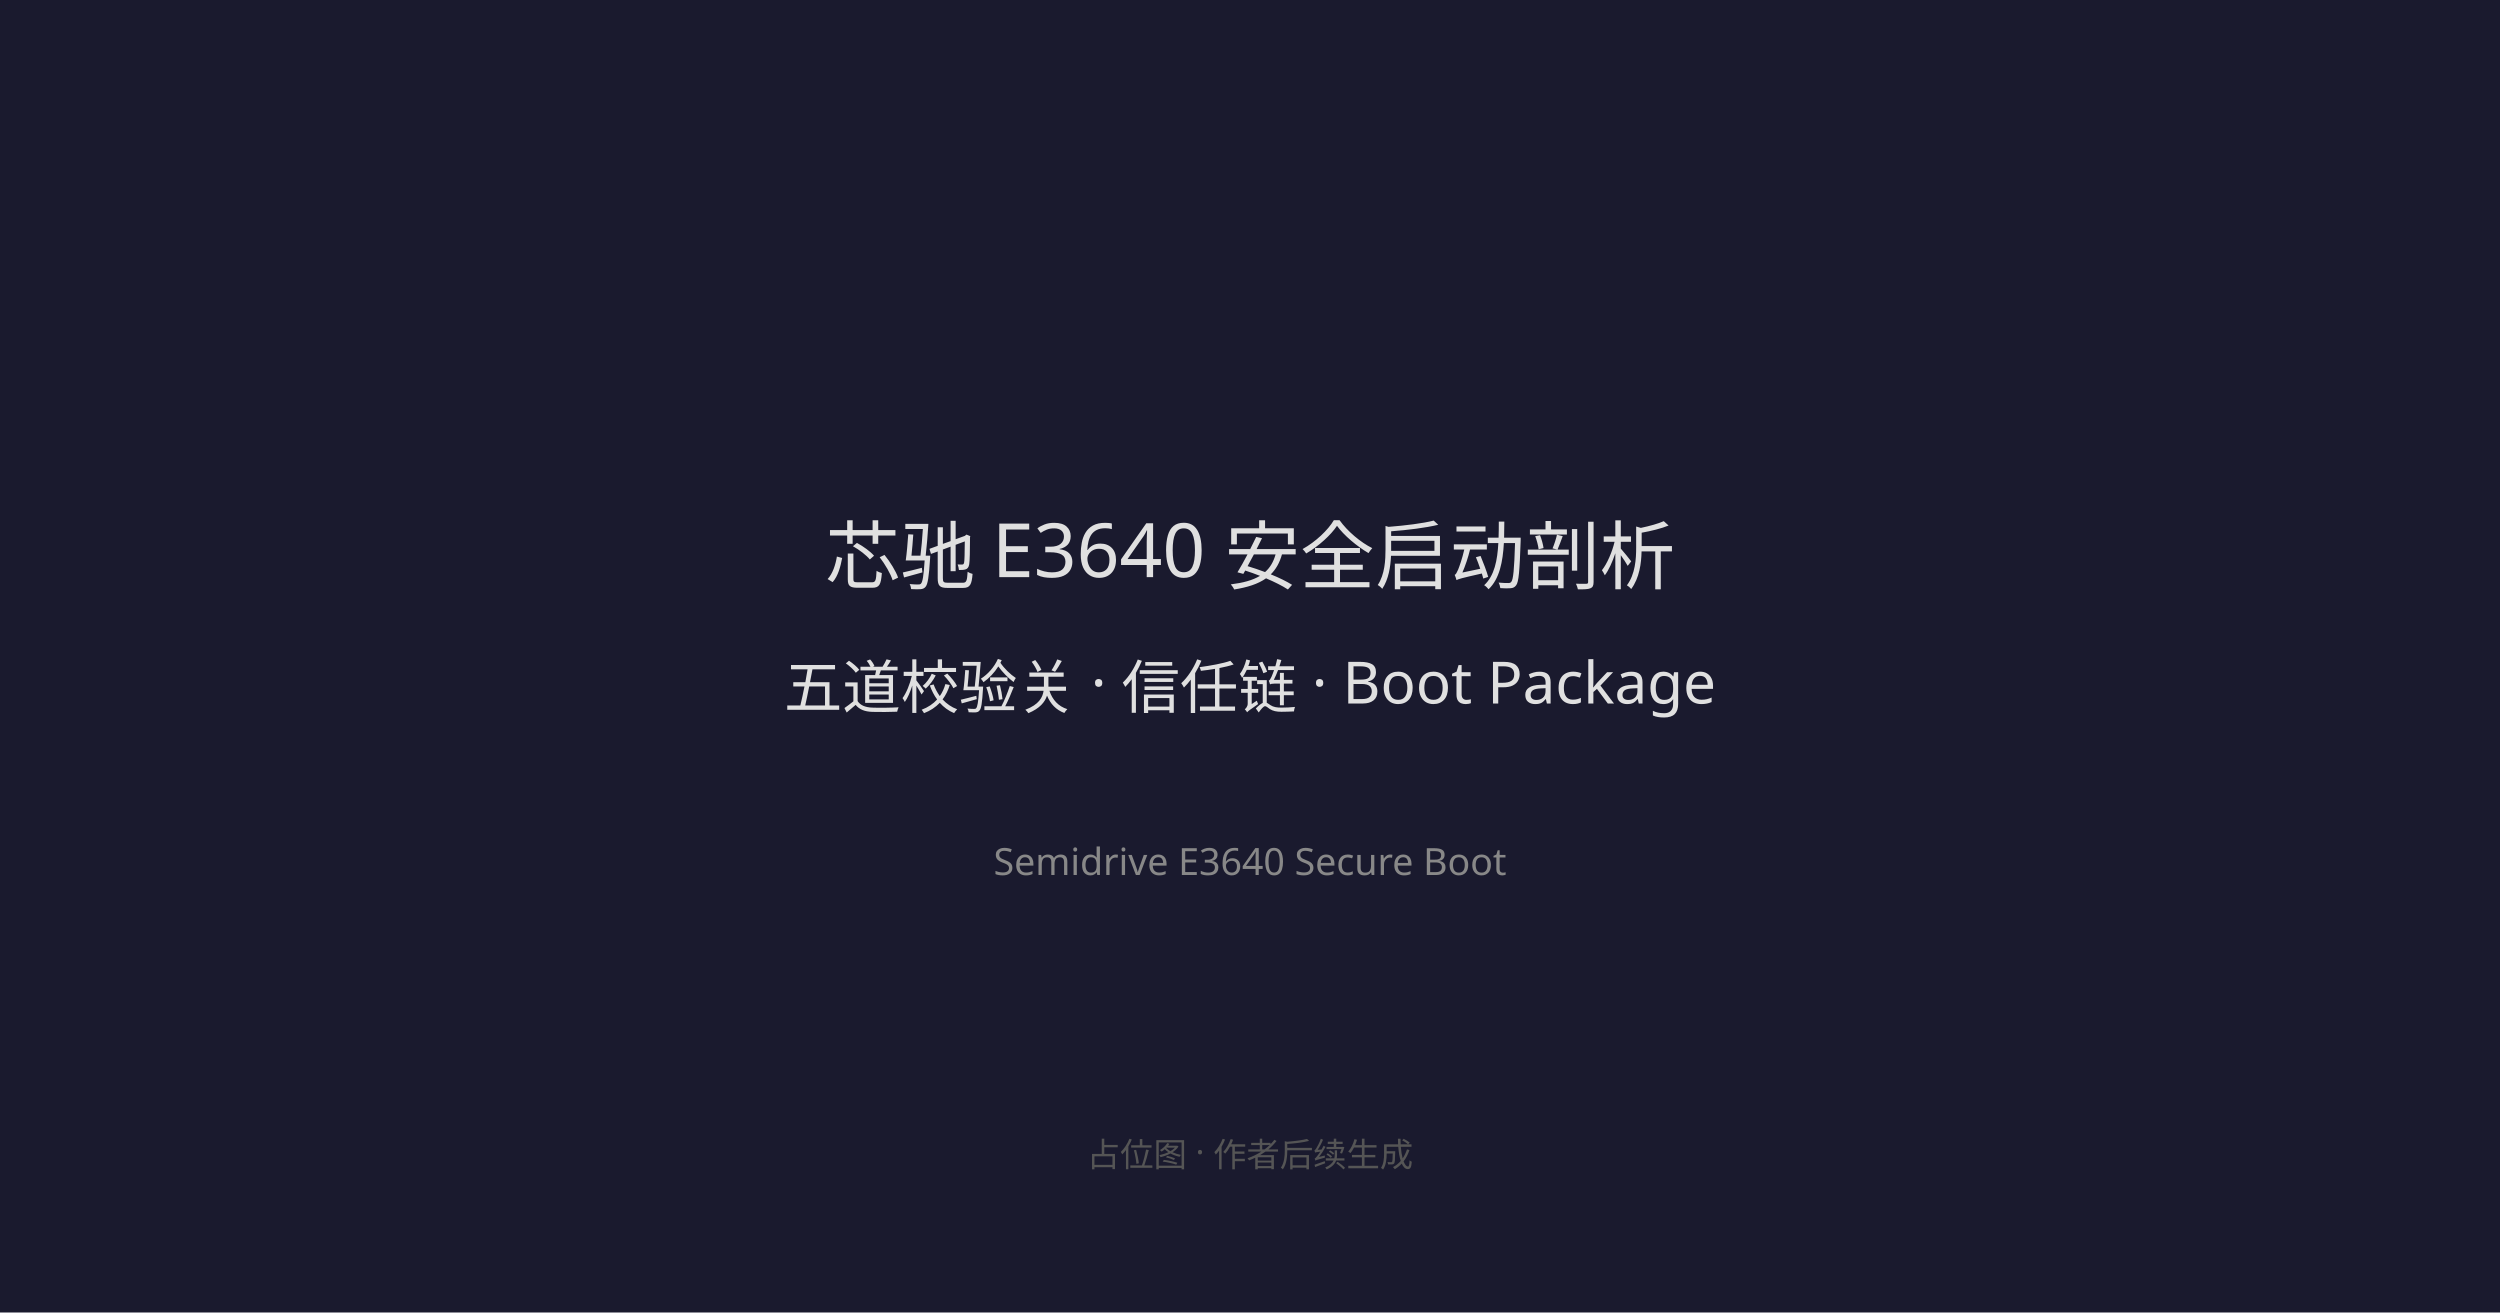
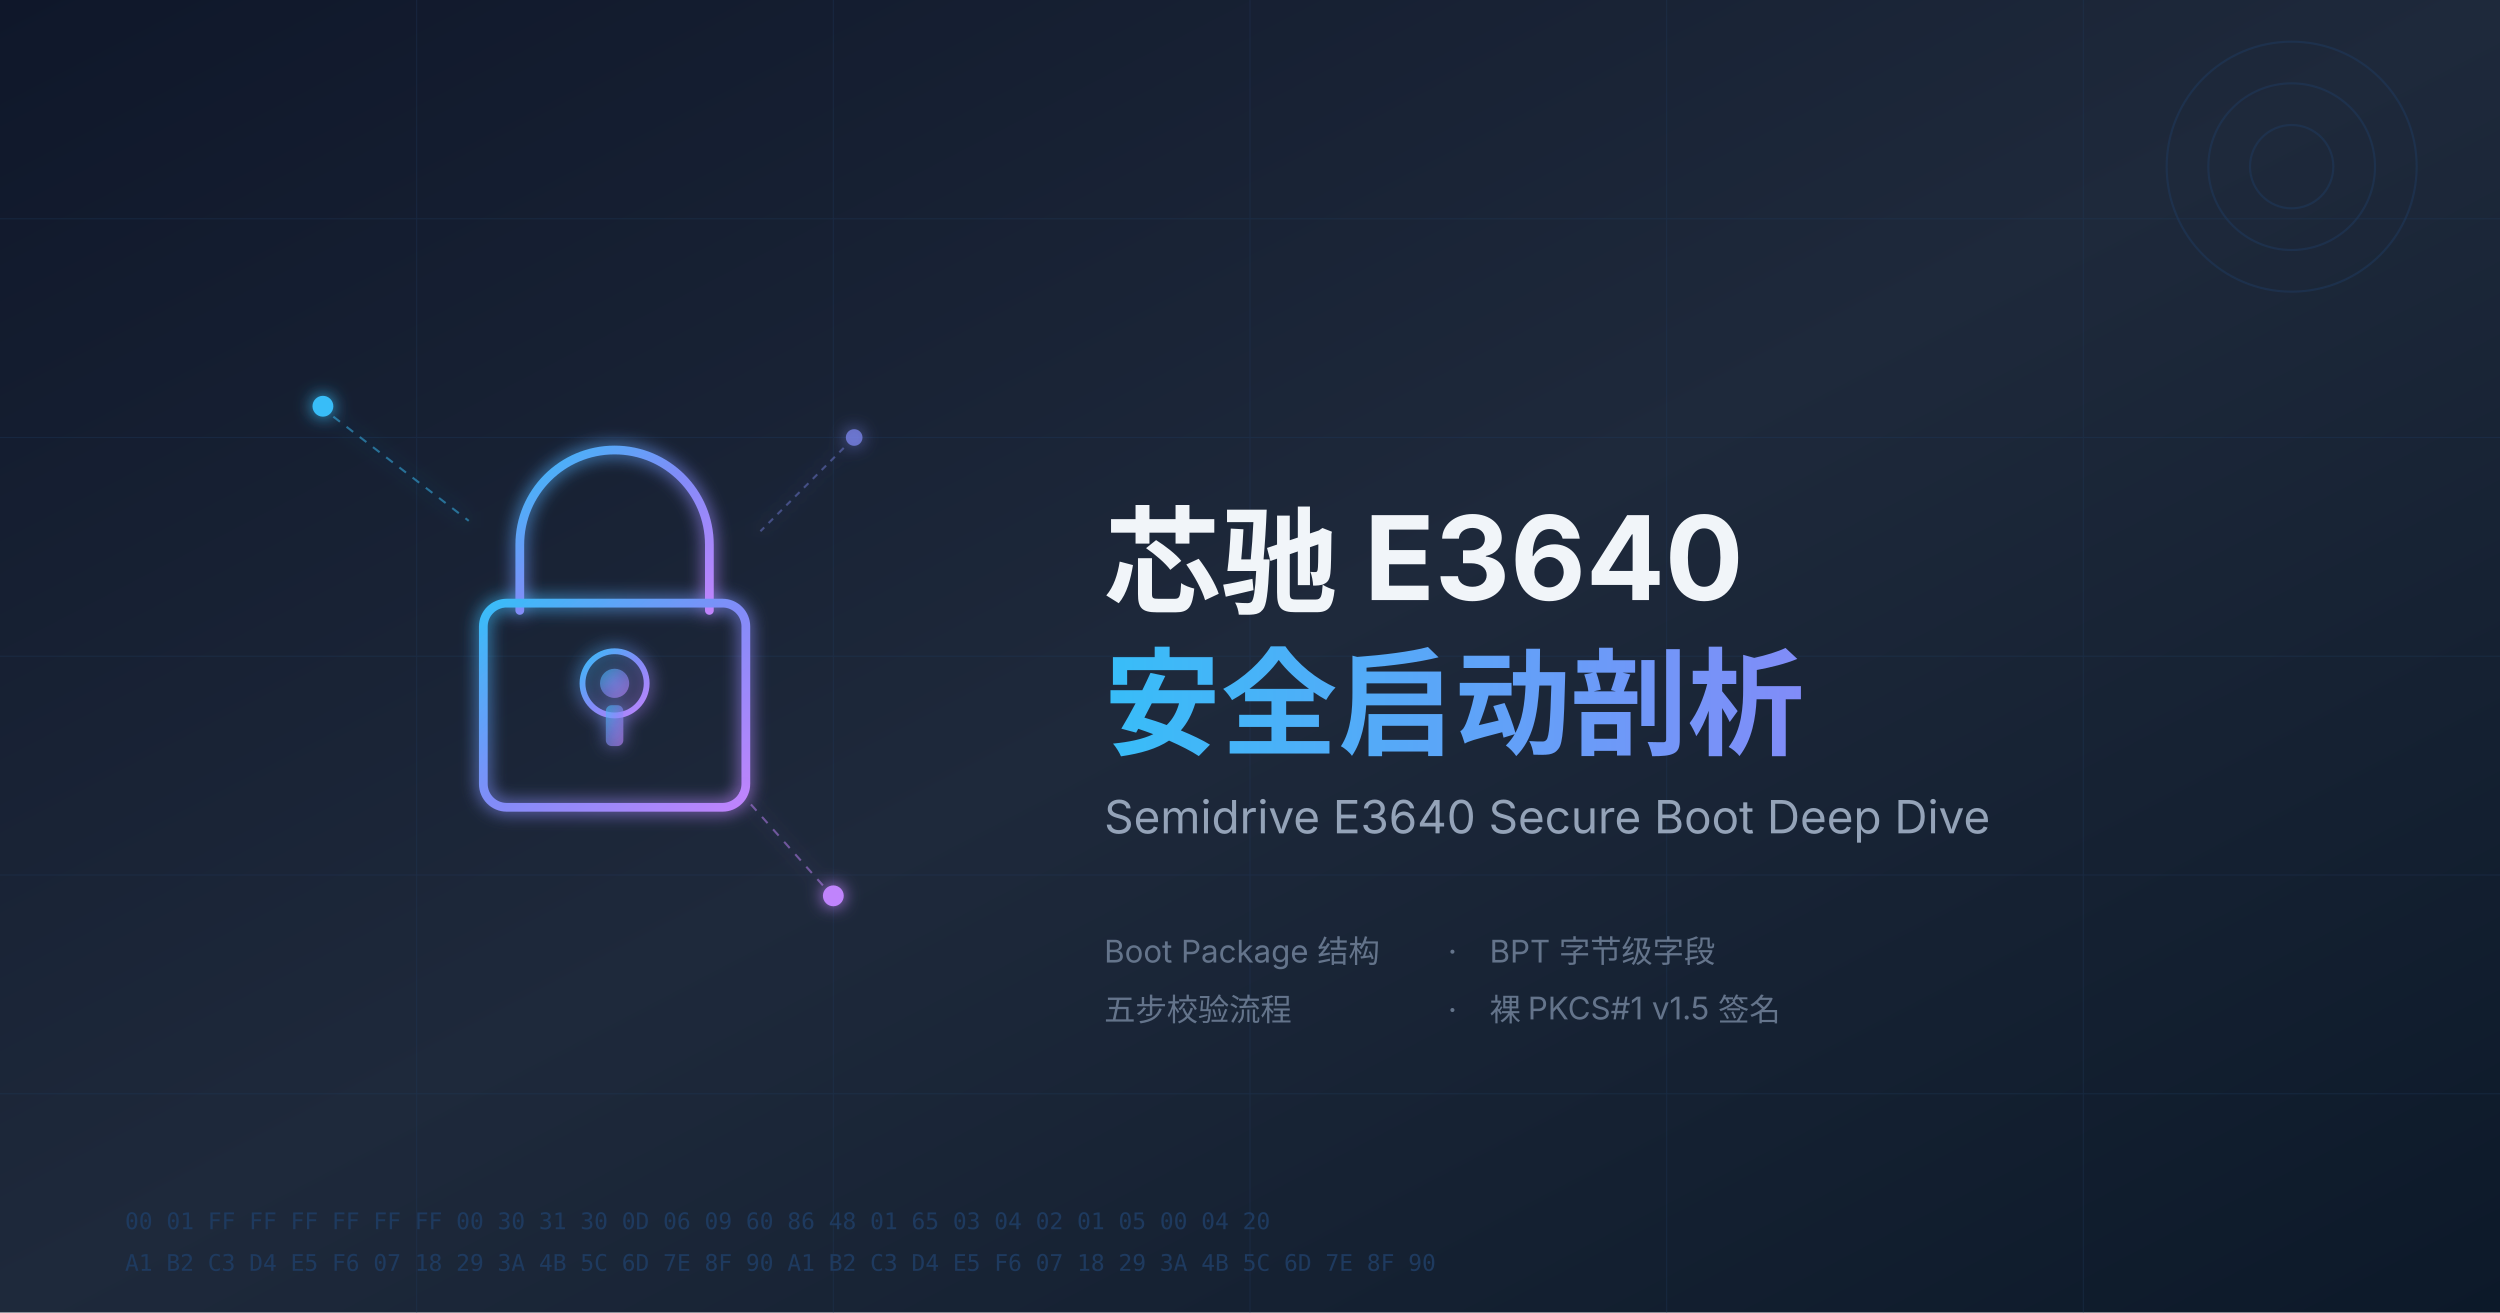
- <svg xmlns="http://www.w3.org/2000/svg" width="1200" height="630" viewBox="0 0 1200 630">
-   <rect width="1200" height="630" fill="#1a1a2e" />
-   <text x="600" y="280" text-anchor="middle" fill="#e0e0e0" font-size="36" font-family="sans-serif">芯驰 E3640 安全启动剖析</text>
-   <text x="600" y="340" text-anchor="middle" fill="#e0e0e0" font-size="28" font-family="sans-serif">五道校验关 · 信任链 · Boot Package</text>
-   <text x="600" y="420" text-anchor="middle" fill="#888" font-size="18" font-family="sans-serif">Semidrive E3640 Secure Boot</text>
-   <text x="600" y="560" text-anchor="middle" fill="#555" font-size="16" font-family="sans-serif">占位图 · 作者后续生成</text>
+ <svg xmlns="http://www.w3.org/2000/svg" width="1200" height="630" viewBox="0 0 1200 630" font-family="system-ui, -apple-system, 'Segoe UI', sans-serif">
+   <defs>
+     <linearGradient id="bg" x1="0%" y1="0%" x2="100%" y2="100%">
+       <stop offset="0%" stop-color="#0f172a" />
+       <stop offset="50%" stop-color="#1e293b" />
+       <stop offset="100%" stop-color="#0c1929" />
+     </linearGradient>
+     <linearGradient id="accent" x1="0%" y1="0%" x2="100%" y2="0%">
+       <stop offset="0%" stop-color="#38bdf8" />
+       <stop offset="100%" stop-color="#818cf8" />
+     </linearGradient>
+     <linearGradient id="lock-grad" x1="0%" y1="0%" x2="100%" y2="100%">
+       <stop offset="0%" stop-color="#38bdf8" />
+       <stop offset="50%" stop-color="#818cf8" />
+       <stop offset="100%" stop-color="#c084fc" />
+     </linearGradient>
+     <filter id="glow" x="-50%" y="-50%" width="200%" height="200%">
+       <feGaussianBlur stdDeviation="4" result="blur" />
+       <feMerge>
+         <feMergeNode in="blur" />
+         <feMergeNode in="SourceGraphic" />
+       </feMerge>
+     </filter>
+     <filter id="glow-strong" x="-50%" y="-50%" width="200%" height="200%">
+       <feGaussianBlur stdDeviation="6" result="blur" />
+       <feMerge>
+         <feMergeNode in="blur" />
+         <feMergeNode in="SourceGraphic" />
+       </feMerge>
+     </filter>
+   </defs>
+   <rect width="1200" height="630" fill="url(#bg)" />
+   <g stroke="#1e3a5f" stroke-width="0.5" opacity="0.35">
+     <line x1="0" y1="105" x2="1200" y2="105" />
+     <line x1="0" y1="210" x2="1200" y2="210" />
+     <line x1="0" y1="315" x2="1200" y2="315" />
+     <line x1="0" y1="420" x2="1200" y2="420" />
+     <line x1="0" y1="525" x2="1200" y2="525" />
+     <line x1="200" y1="0" x2="200" y2="630" />
+     <line x1="400" y1="0" x2="400" y2="630" />
+     <line x1="600" y1="0" x2="600" y2="630" />
+     <line x1="800" y1="0" x2="800" y2="630" />
+     <line x1="1000" y1="0" x2="1000" y2="630" />
+   </g>
+   <g transform="translate(225, 230) scale(0.7)" filter="url(#glow-strong)">
+     <path d="M 35 90 L 35 45 A 65 65 0 0 1 165 45 L 165 90" fill="none" stroke="url(#lock-grad)" stroke-width="6" stroke-linecap="round" />
+     <rect x="10" y="85" width="180" height="140" rx="16" fill="none" stroke="url(#lock-grad)" stroke-width="6" />
+     <circle cx="100" cy="140" r="22" fill="none" stroke="url(#lock-grad)" stroke-width="4" />
+     <circle cx="100" cy="140" r="10" fill="url(#lock-grad)" opacity="0.6" />
+     <rect x="94" y="155" width="12" height="28" rx="4" fill="url(#lock-grad)" opacity="0.6" />
+   </g>
+   <g filter="url(#glow)">
+     <circle cx="155" cy="195" r="5" fill="#38bdf8" />
+     <line x1="160" y1="200" x2="225" y2="250" stroke="#38bdf8" stroke-width="1" stroke-dasharray="4,4" opacity="0.5" />
+     <circle cx="400" cy="430" r="5" fill="#c084fc" />
+     <line x1="395" y1="425" x2="355" y2="380" stroke="#c084fc" stroke-width="1" stroke-dasharray="4,4" opacity="0.5" />
+     <circle cx="410" cy="210" r="4" fill="#818cf8" opacity="0.7" />
+     <line x1="405" y1="215" x2="365" y2="255" stroke="#818cf8" stroke-width="1" stroke-dasharray="3,3" opacity="0.4" />
+   </g>
+   <text x="530" y="290" font-size="56" font-weight="bold" fill="#f1f5f9">芯驰 E3640</text>
+   <text x="530" y="358" font-size="56" font-weight="bold" fill="url(#accent)">安全启动剖析</text>
+   <text x="530" y="400" font-size="22" fill="#94a3b8">Semidrive E3640 Secure Boot Deep Dive</text>
+   <line x1="530" y1="425" x2="870" y2="425" stroke="url(#accent)" stroke-width="2" />
+   <g font-size="15" fill="#64748b">
+     <text x="530" y="462">Boot Package 结构</text>
+     <text x="695" y="462">·</text>
+     <text x="715" y="462">BPT 字节级字段</text>
+     <text x="530" y="490">五步校验流程</text>
+     <text x="695" y="490">·</text>
+     <text x="715" y="490">裸 PKCS#1 v1.5 签名</text>
+   </g>
+   <g font-size="11" fill="#1e3a5f" font-family="monospace">
+     <text x="60" y="590">00 01 FF FF FF FF FF FF 00 30 31 30 0D 06 09 60 86 48 01 65 03 04 02 01 05 00 04 20</text>
+     <text x="60" y="610">A1 B2 C3 D4 E5 F6 07 18 29 3A 4B 5C 6D 7E 8F 90 A1 B2 C3 D4 E5 F6 07 18 29 3A 4B 5C 6D 7E 8F 90</text>
+   </g>
+   <circle cx="1100" cy="80" r="60" fill="none" stroke="#1e3a5f" stroke-width="1" opacity="0.5" />
+   <circle cx="1100" cy="80" r="40" fill="none" stroke="#1e3a5f" stroke-width="1" opacity="0.5" />
+   <circle cx="1100" cy="80" r="20" fill="none" stroke="#1e3a5f" stroke-width="1" opacity="0.5" />
</svg>
